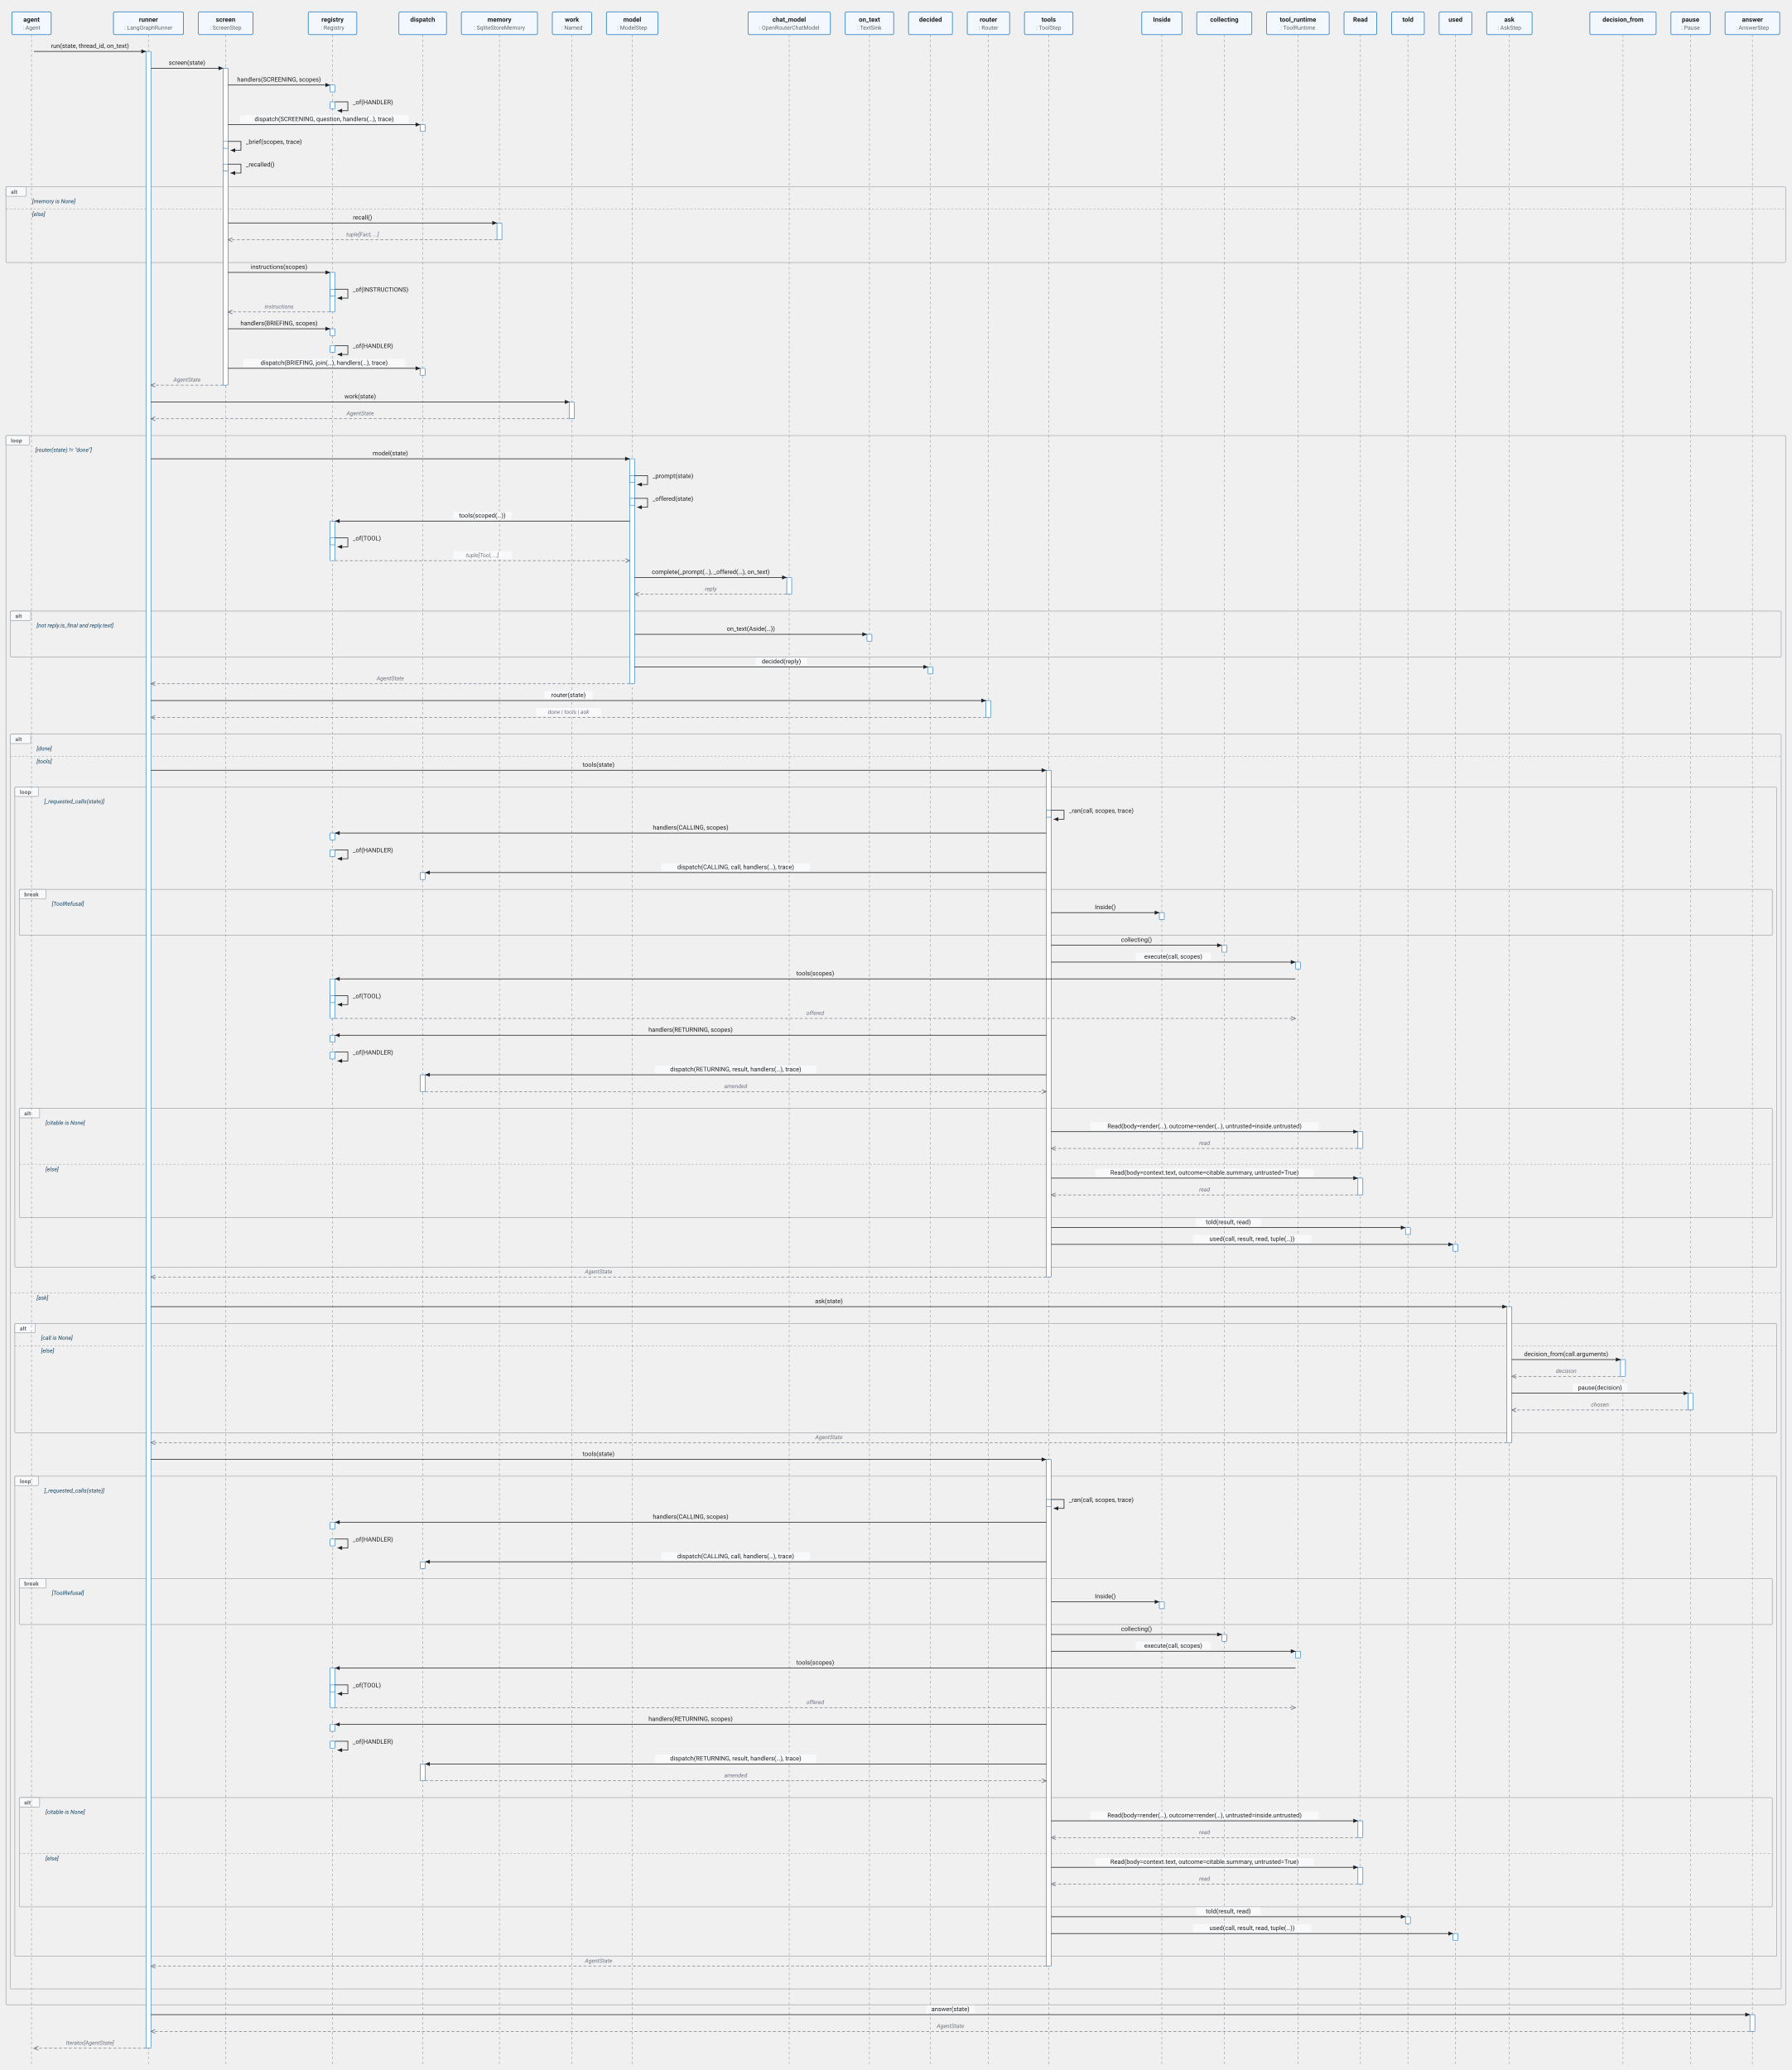
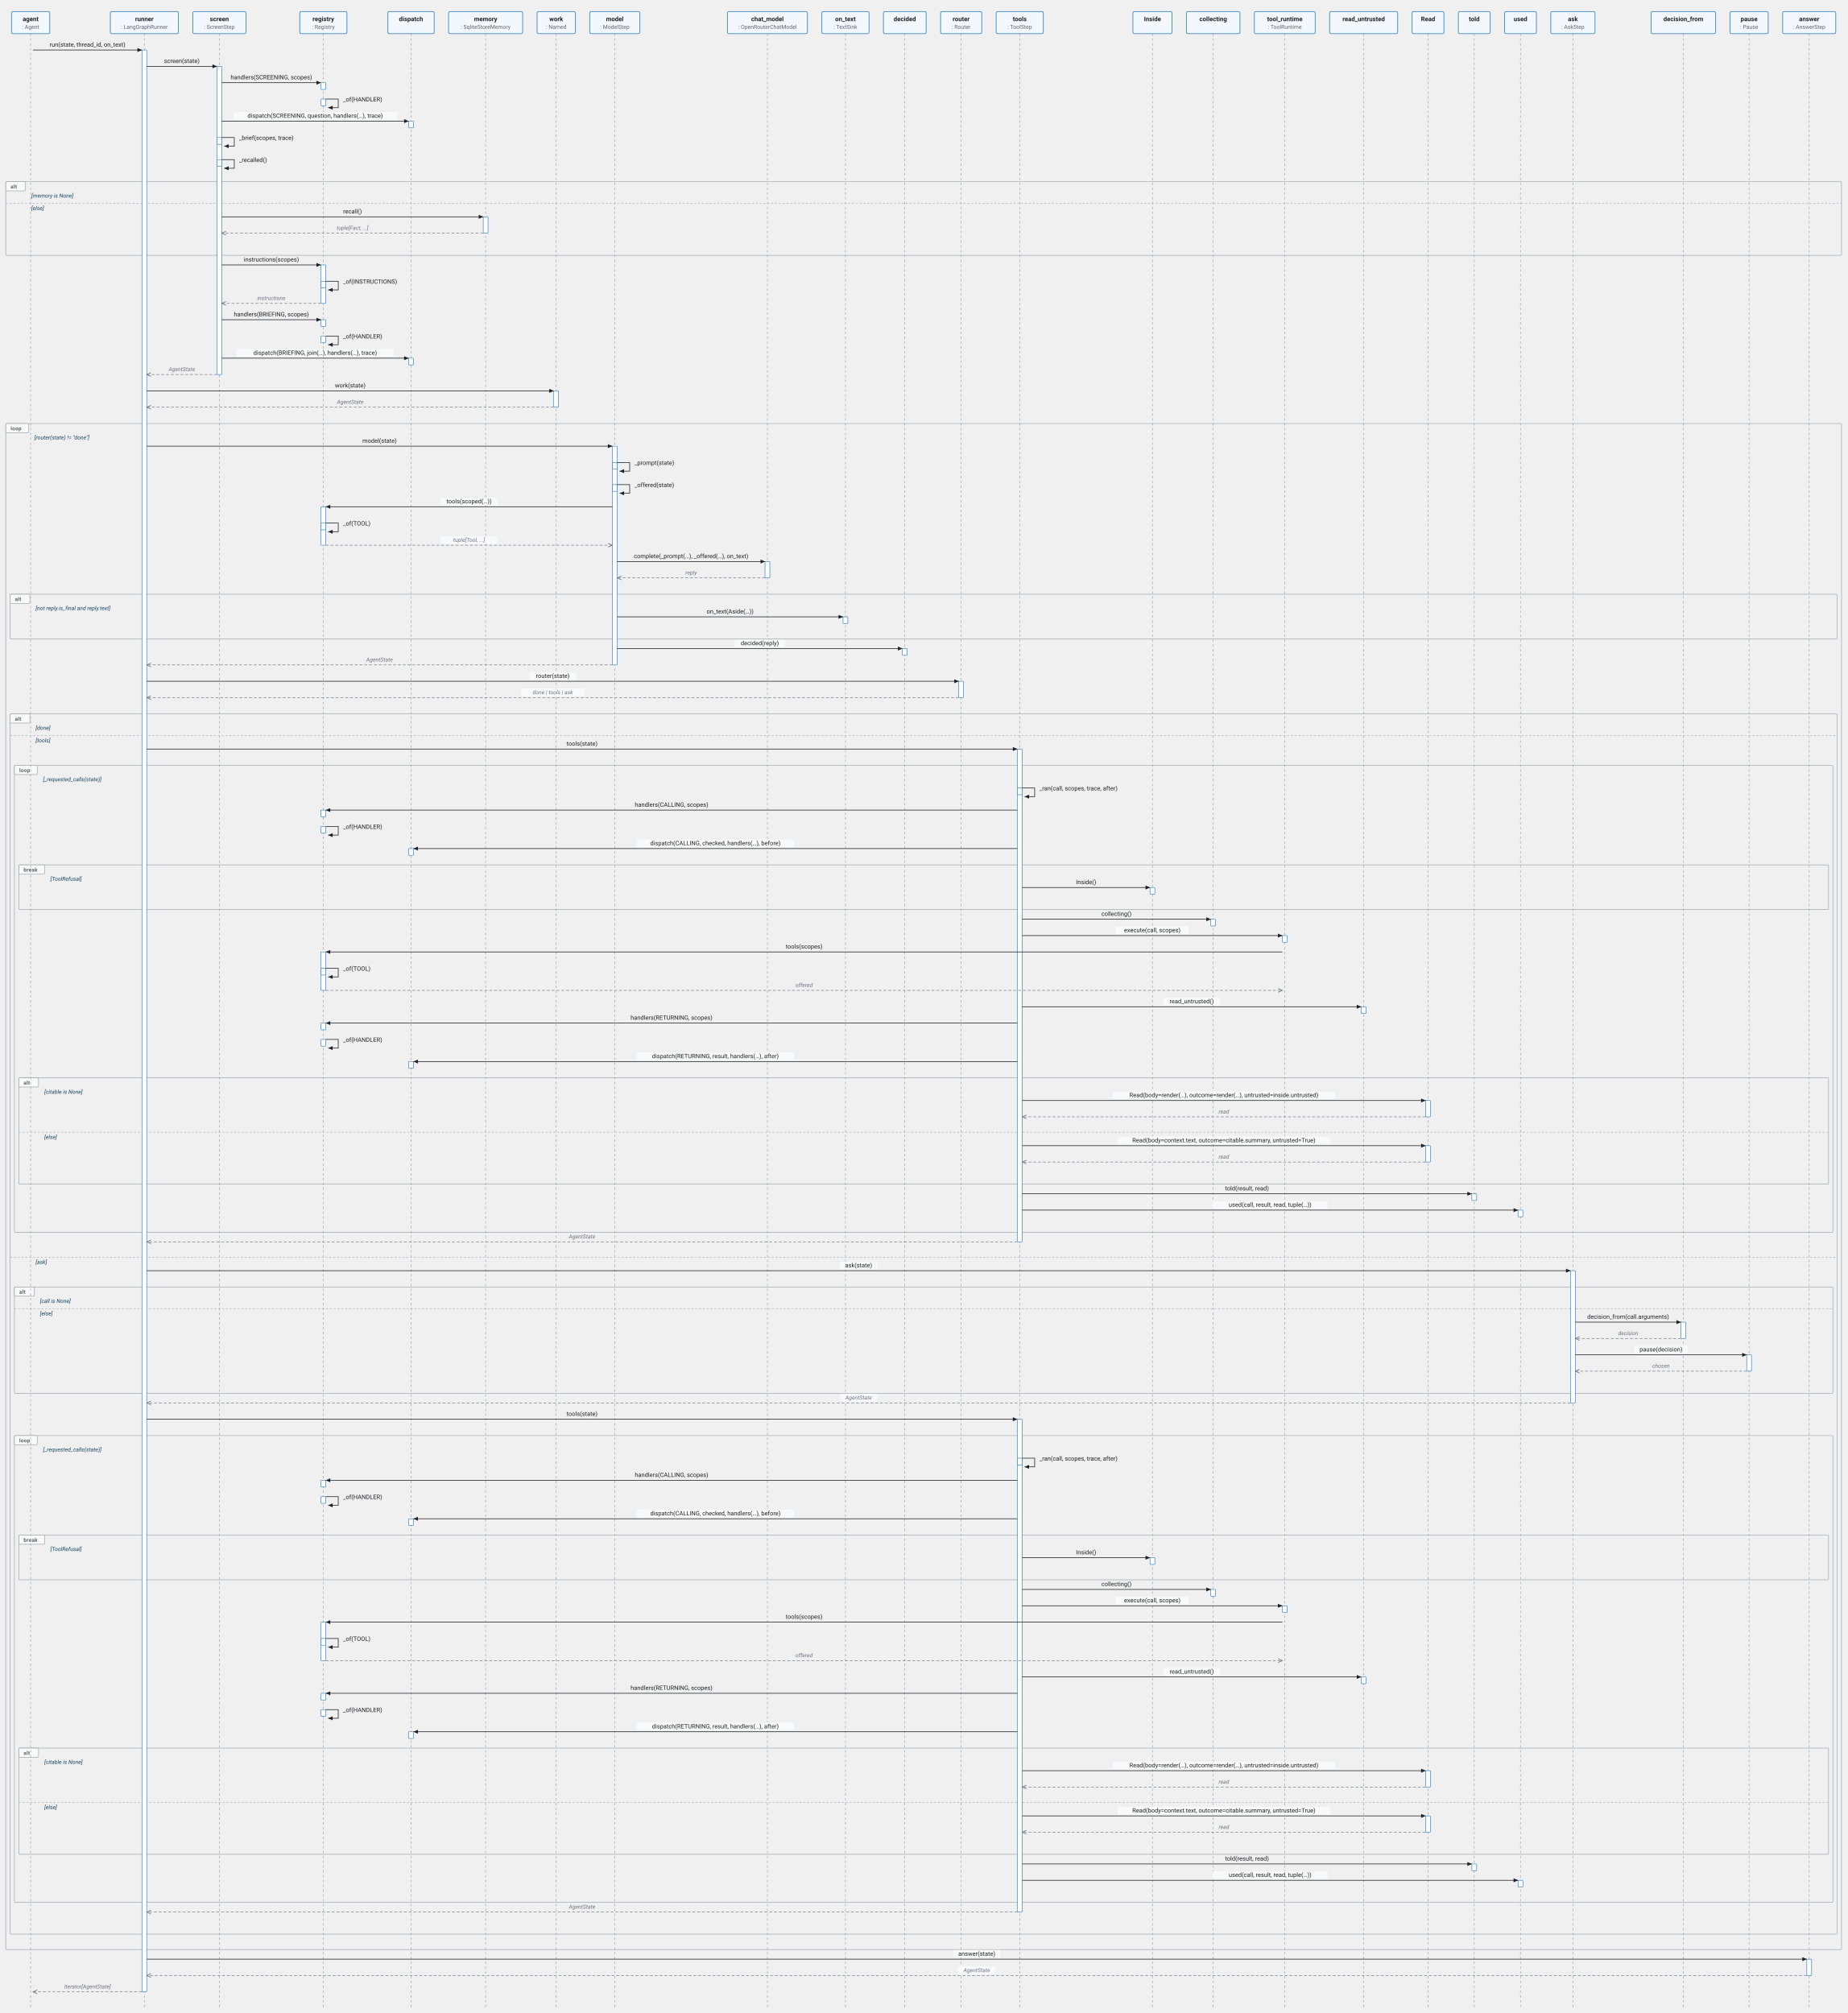
- <svg xmlns="http://www.w3.org/2000/svg" viewBox="0 0 3623.42 4187" width="3623.42" height="4187" role="img" aria-label="A UML sequence diagram of round: 61 messages between agent: Agent, runner: LangGraphRunner, screen: ScreenStep, registry: Registry, dispatch, memory: SqliteStoreMemory, work: Named, model: ModelStep, chat_model: OpenRouterChatModel, on_text: TextSink, decided, router: Router, tools: ToolStep, Inside, collecting, tool_runtime: ToolRuntime, Read, told, used, ask: AskStep, decision_from, pause: Pause, answer: AnswerStep. Generated by scripts/gen_session_maps.py.">
+ <svg xmlns="http://www.w3.org/2000/svg" viewBox="0 0 3842.23 4187" width="3842.23" height="4187" role="img" aria-label="A UML sequence diagram of round: 63 messages between agent: Agent, runner: LangGraphRunner, screen: ScreenStep, registry: Registry, dispatch, memory: SqliteStoreMemory, work: Named, model: ModelStep, chat_model: OpenRouterChatModel, on_text: TextSink, decided, router: Router, tools: ToolStep, Inside, collecting, tool_runtime: ToolRuntime, read_untrusted, Read, told, used, ask: AskStep, decision_from, pause: Pause, answer: AnswerStep. Generated by scripts/gen_session_maps.py.">
  <style>
    text { font: 13px/1.4 -apple-system, "Segoe UI", Roboto, sans-serif; fill: #202124 }
    .role { font-weight: 600 }
    .kind { font-size: 11.5px; fill: #5f6368 }
    .head { fill: #f2f8fd; stroke: #2b7fc4; stroke-width: 1.4 }
    .life { stroke: #9aa0a6; stroke-width: 1.1; stroke-dasharray: 5 5 }
    .bar { fill: #ffffff; stroke: #2b7fc4; stroke-width: 1.1 }
    .send { stroke: #202124; stroke-width: 1.3; fill: none; marker-end: url(#sent) }
    .back { stroke: #6b7280; stroke-width: 1.1; fill: none;
            stroke-dasharray: 6 4; marker-end: url(#answered) }
    .said { font-size: 12.5px }
    .sheet { fill: #f8f9fa; stroke: none }
    .answer { font-size: 11.5px; fill: #6b7280; font-style: italic }
    .frame { fill: none; stroke: #9aa0a6; stroke-width: 1.1 }
    .tab { fill: #f8f9fa; stroke: #9aa0a6; stroke-width: 1.1 }
    .operator { font-size: 11px; font-weight: 600; fill: #5f6368;
                letter-spacing: .03em }
    .guard { font-size: 11.5px; fill: #14425f; font-style: italic }
    .split { stroke: #9aa0a6; stroke-width: 1; stroke-dasharray: 4 4; fill: none }
    @media (prefers-color-scheme: dark) {
      text { fill: #e8eaed }
      .kind { fill: #9aa0a6 }
      .head { fill: #10283a; stroke: #6fb6ea }
      .bar { fill: #303134; stroke: #6fb6ea }
      .send { stroke: #e8eaed }
      .sheet { fill: #2b2c2f }
      .back { stroke: #bdc1c6 }
      .answer { fill: #bdc1c6 }
      .frame, .split { stroke: #bdc1c6 }
      .tab { fill: #2b2c2f; stroke: #bdc1c6 }
      .operator { fill: #bdc1c6 }
      .guard { fill: #cfe6f7 }
    }
  </style>
  <defs>
    <marker id="sent" viewBox="0 0 10 10" refX="9" refY="5" markerWidth="8" markerHeight="8" orient="auto-start-reverse">
      <path d="M 0 1 L 9 5 L 0 9 z" fill="context-stroke" />
    </marker>
    <marker id="answered" viewBox="0 0 10 10" refX="9" refY="5" markerWidth="9" markerHeight="9" orient="auto-start-reverse">
      <path d="M 0 1 L 9 5 L 0 9" fill="none" stroke="context-stroke" stroke-width="1.4" />
    </marker>
  </defs>
-   <rect x="12" y="378" width="3599.42" height="153" rx="2" class="frame" />
+   <rect x="12" y="378" width="3818.23" height="153" rx="2" class="frame" />
  <rect x="12" y="378" width="41.14" height="19" rx="2" class="tab" />
  <text x="22" y="392" class="operator" text-anchor="start">alt</text>
  <text x="65.14" y="411" class="guard" text-anchor="start">[memory is None]</text>
-   <path d="M 12 423 L 3611.42 423" class="split" />
+   <path d="M 12 423 L 3830.23 423" class="split" />
  <text x="65.14" y="437" class="guard" text-anchor="start">[else]</text>
-   <rect x="21" y="1236" width="3581.42" height="93" rx="2" class="frame" />
+   <rect x="21" y="1236" width="3800.23" height="93" rx="2" class="frame" />
  <rect x="21" y="1236" width="41.14" height="19" rx="2" class="tab" />
  <text x="31" y="1250" class="operator" text-anchor="start">alt</text>
  <text x="74.14" y="1269" class="guard" text-anchor="start">[not reply.is_final and reply.text]</text>
-   <rect x="39" y="1799" width="3545.42" height="93" rx="2" class="frame" />
+   <rect x="39" y="1799" width="3764.23" height="93" rx="2" class="frame" />
  <rect x="39" y="1799" width="53.9" height="19" rx="2" class="tab" />
  <text x="49" y="1813" class="operator" text-anchor="start">break</text>
  <text x="104.9" y="1832" class="guard" text-anchor="start">[ToolRefusal]</text>
-   <rect x="39" y="2242" width="3545.42" height="221" rx="2" class="frame" />
+   <rect x="39" y="2242" width="3764.23" height="221" rx="2" class="frame" />
  <rect x="39" y="2242" width="41.14" height="19" rx="2" class="tab" />
  <text x="49" y="2256" class="operator" text-anchor="start">alt</text>
  <text x="92.14" y="2275" class="guard" text-anchor="start">[citable is None]</text>
-   <path d="M 39 2355 L 3584.42 2355" class="split" />
+   <path d="M 39 2355 L 3803.23 2355" class="split" />
  <text x="92.14" y="2369" class="guard" text-anchor="start">[else]</text>
-   <rect x="30" y="1592" width="3563.42" height="971" rx="2" class="frame" />
+   <rect x="30" y="1592" width="3782.23" height="971" rx="2" class="frame" />
  <rect x="30" y="1592" width="47.52" height="19" rx="2" class="tab" />
  <text x="40" y="1606" class="operator" text-anchor="start">loop</text>
  <text x="89.52" y="1625" class="guard" text-anchor="start">[_requested_calls(state)]</text>
-   <rect x="30" y="2677" width="3563.42" height="221" rx="2" class="frame" />
+   <rect x="30" y="2677" width="3782.23" height="221" rx="2" class="frame" />
  <rect x="30" y="2677" width="41.14" height="19" rx="2" class="tab" />
  <text x="40" y="2691" class="operator" text-anchor="start">alt</text>
  <text x="83.14" y="2710" class="guard" text-anchor="start">[call is None]</text>
-   <path d="M 30 2722 L 3593.42 2722" class="split" />
+   <path d="M 30 2722 L 3812.23 2722" class="split" />
  <text x="83.14" y="2736" class="guard" text-anchor="start">[else]</text>
-   <rect x="39" y="3193" width="3545.42" height="93" rx="2" class="frame" />
+   <rect x="39" y="3193" width="3764.23" height="93" rx="2" class="frame" />
  <rect x="39" y="3193" width="53.9" height="19" rx="2" class="tab" />
  <text x="49" y="3207" class="operator" text-anchor="start">break</text>
  <text x="104.9" y="3226" class="guard" text-anchor="start">[ToolRefusal]</text>
-   <rect x="39" y="3636" width="3545.42" height="221" rx="2" class="frame" />
+   <rect x="39" y="3636" width="3764.23" height="221" rx="2" class="frame" />
  <rect x="39" y="3636" width="41.14" height="19" rx="2" class="tab" />
  <text x="49" y="3650" class="operator" text-anchor="start">alt</text>
  <text x="92.14" y="3669" class="guard" text-anchor="start">[citable is None]</text>
-   <path d="M 39 3749 L 3584.42 3749" class="split" />
+   <path d="M 39 3749 L 3803.23 3749" class="split" />
  <text x="92.14" y="3763" class="guard" text-anchor="start">[else]</text>
-   <rect x="30" y="2986" width="3563.42" height="971" rx="2" class="frame" />
+   <rect x="30" y="2986" width="3782.23" height="971" rx="2" class="frame" />
  <rect x="30" y="2986" width="47.52" height="19" rx="2" class="tab" />
  <text x="40" y="3000" class="operator" text-anchor="start">loop</text>
  <text x="89.52" y="3019" class="guard" text-anchor="start">[_requested_calls(state)]</text>
-   <rect x="21" y="1485" width="3581.42" height="2538" rx="2" class="frame" />
+   <rect x="21" y="1485" width="3800.23" height="2538" rx="2" class="frame" />
  <rect x="21" y="1485" width="41.14" height="19" rx="2" class="tab" />
  <text x="31" y="1499" class="operator" text-anchor="start">alt</text>
  <text x="74.14" y="1518" class="guard" text-anchor="start">[done]</text>
-   <path d="M 21 1530 L 3602.42 1530" class="split" />
+   <path d="M 21 1530 L 3821.23 1530" class="split" />
  <text x="74.14" y="1544" class="guard" text-anchor="start">[tools]</text>
-   <path d="M 21 2615 L 3602.42 2615" class="split" />
+   <path d="M 21 2615 L 3821.23 2615" class="split" />
  <text x="74.14" y="2629" class="guard" text-anchor="start">[ask]</text>
-   <rect x="12" y="881" width="3599.42" height="3174" rx="2" class="frame" />
+   <rect x="12" y="881" width="3818.23" height="3174" rx="2" class="frame" />
  <rect x="12" y="881" width="47.52" height="19" rx="2" class="tab" />
  <text x="22" y="895" class="operator" text-anchor="start">loop</text>
  <text x="71.52" y="914" class="guard" text-anchor="start">[router(state) != "done"]</text>
  <rect x="24" y="24" width="79.47" height="46" rx="3" class="head" />
  <text x="63.735" y="44" class="role" text-anchor="middle">agent</text>
  <text x="63.735" y="60" class="kind" text-anchor="middle">: Agent</text>
  <path d="M 63.735 70 L 63.735 4177" class="life" />
  <rect x="229.45" y="24" width="141.57" height="46" rx="3" class="head" />
  <text x="300.235" y="44" class="role" text-anchor="middle">runner</text>
  <text x="300.235" y="60" class="kind" text-anchor="middle">: LangGraphRunner</text>
  <path d="M 300.235 70 L 300.235 4177" class="life" />
  <rect x="401.02" y="24" width="110.52" height="46" rx="3" class="head" />
  <text x="456.28" y="44" class="role" text-anchor="middle">screen</text>
  <text x="456.28" y="60" class="kind" text-anchor="middle">: ScreenStep</text>
  <path d="M 456.28 70 L 456.28 4177" class="life" />
  <rect x="623.48" y="24" width="98.1" height="46" rx="3" class="head" />
  <text x="672.53" y="44" class="role" text-anchor="middle">registry</text>
  <text x="672.53" y="60" class="kind" text-anchor="middle">: Registry</text>
  <path d="M 672.53 70 L 672.53 4177" class="life" />
  <rect x="806.745" y="24" width="96.32" height="46" rx="3" class="head" />
  <text x="854.905" y="44" class="role" text-anchor="middle">dispatch</text>
  <path d="M 854.905 70 L 854.905 4177" class="life" />
  <rect x="933.065" y="24" width="153.99" height="46" rx="3" class="head" />
  <text x="1010.06" y="44" class="role" text-anchor="middle">memory</text>
  <text x="1010.06" y="60" class="kind" text-anchor="middle">: SqliteStoreMemory</text>
  <path d="M 1010.06 70 L 1010.06 4177" class="life" />
  <rect x="1117.06" y="24" width="79.47" height="46" rx="3" class="head" />
  <text x="1156.79" y="44" class="role" text-anchor="middle">work</text>
  <text x="1156.79" y="60" class="kind" text-anchor="middle">: Named</text>
  <path d="M 1156.79 70 L 1156.79 4177" class="life" />
  <rect x="1226.53" y="24" width="104.31" height="46" rx="3" class="head" />
  <text x="1278.68" y="44" class="role" text-anchor="middle">model</text>
  <text x="1278.68" y="60" class="kind" text-anchor="middle">: ModelStep</text>
  <path d="M 1278.68 70 L 1278.68 4177" class="life" />
  <rect x="1512.98" y="24" width="166.41" height="46" rx="3" class="head" />
  <text x="1596.18" y="44" class="role" text-anchor="middle">chat_model</text>
  <text x="1596.18" y="60" class="kind" text-anchor="middle">: OpenRouterChatModel</text>
  <path d="M 1596.18 70 L 1596.18 4177" class="life" />
  <rect x="1709.38" y="24" width="98.1" height="46" rx="3" class="head" />
  <text x="1758.43" y="44" class="role" text-anchor="middle">on_text</text>
  <text x="1758.43" y="60" class="kind" text-anchor="middle">: TextSink</text>
  <path d="M 1758.43 70 L 1758.43 4177" class="life" />
  <rect x="1837.48" y="24" width="88.78" height="46" rx="3" class="head" />
  <text x="1881.88" y="44" class="role" text-anchor="middle">decided</text>
  <path d="M 1881.88 70 L 1881.88 4177" class="life" />
  <rect x="1956.27" y="24" width="85.68" height="46" rx="3" class="head" />
  <text x="1999.11" y="44" class="role" text-anchor="middle">router</text>
  <text x="1999.11" y="60" class="kind" text-anchor="middle">: Router</text>
  <path d="M 1999.11 70 L 1999.11 4177" class="life" />
  <rect x="2071.94" y="24" width="98.1" height="46" rx="3" class="head" />
  <text x="2120.99" y="44" class="role" text-anchor="middle">tools</text>
  <text x="2120.99" y="60" class="kind" text-anchor="middle">: ToolStep</text>
  <path d="M 2120.99 70 L 2120.99 4177" class="life" />
-   <rect x="2309.12" y="24" width="81.24" height="46" rx="3" class="head" />
-   <text x="2349.74" y="44" class="role" text-anchor="middle">Inside</text>
-   <path d="M 2349.74 70 L 2349.74 4177" class="life" />
-   <rect x="2420.37" y="24" width="111.4" height="46" rx="3" class="head" />
-   <text x="2476.07" y="44" class="role" text-anchor="middle">collecting</text>
-   <path d="M 2476.07 70 L 2476.07 4177" class="life" />
-   <rect x="2561.77" y="24" width="126.48" height="46" rx="3" class="head" />
-   <text x="2625.01" y="44" class="role" text-anchor="middle">tool_runtime</text>
-   <text x="2625.01" y="60" class="kind" text-anchor="middle">: ToolRuntime</text>
-   <path d="M 2625.01 70 L 2625.01 4177" class="life" />
-   <rect x="2718.25" y="24" width="66.16" height="46" rx="3" class="head" />
-   <text x="2751.33" y="44" class="role" text-anchor="middle">Read</text>
-   <path d="M 2751.33 70 L 2751.33 4177" class="life" />
-   <rect x="2814.41" y="24" width="66.16" height="46" rx="3" class="head" />
-   <text x="2847.49" y="44" class="role" text-anchor="middle">told</text>
-   <path d="M 2847.49 70 L 2847.49 4177" class="life" />
-   <rect x="2910.57" y="24" width="66.16" height="46" rx="3" class="head" />
-   <text x="2943.64" y="44" class="role" text-anchor="middle">used</text>
-   <path d="M 2943.64 70 L 2943.64 4177" class="life" />
-   <rect x="3006.72" y="24" width="91.89" height="46" rx="3" class="head" />
-   <text x="3052.67" y="44" class="role" text-anchor="middle">ask</text>
-   <text x="3052.67" y="60" class="kind" text-anchor="middle">: AskStep</text>
-   <path d="M 3052.67 70 L 3052.67 4177" class="life" />
-   <rect x="3215.41" y="24" width="134.02" height="46" rx="3" class="head" />
-   <text x="3282.42" y="44" class="role" text-anchor="middle">decision_from</text>
-   <path d="M 3282.42 70 L 3282.42 4177" class="life" />
-   <rect x="3379.43" y="24" width="79.47" height="46" rx="3" class="head" />
-   <text x="3419.16" y="44" class="role" text-anchor="middle">pause</text>
-   <text x="3419.16" y="60" class="kind" text-anchor="middle">: Pause</text>
-   <path d="M 3419.16 70 L 3419.16 4177" class="life" />
-   <rect x="3488.9" y="24" width="110.52" height="46" rx="3" class="head" />
-   <text x="3544.16" y="44" class="role" text-anchor="middle">answer</text>
-   <text x="3544.16" y="60" class="kind" text-anchor="middle">: AnswerStep</text>
-   <path d="M 3544.16 70 L 3544.16 4177" class="life" />
+   <rect x="2356.38" y="24" width="81.24" height="46" rx="3" class="head" />
+   <text x="2396.99" y="44" class="role" text-anchor="middle">Inside</text>
+   <path d="M 2396.99 70 L 2396.99 4177" class="life" />
+   <rect x="2467.62" y="24" width="111.4" height="46" rx="3" class="head" />
+   <text x="2523.32" y="44" class="role" text-anchor="middle">collecting</text>
+   <path d="M 2523.32 70 L 2523.32 4177" class="life" />
+   <rect x="2609.02" y="24" width="126.48" height="46" rx="3" class="head" />
+   <text x="2672.26" y="44" class="role" text-anchor="middle">tool_runtime</text>
+   <text x="2672.26" y="60" class="kind" text-anchor="middle">: ToolRuntime</text>
+   <path d="M 2672.26 70 L 2672.26 4177" class="life" />
+   <rect x="2765.49" y="24" width="141.56" height="46" rx="3" class="head" />
+   <text x="2836.28" y="44" class="role" text-anchor="middle">read_untrusted</text>
+   <path d="M 2836.28 70 L 2836.28 4177" class="life" />
+   <rect x="2937.06" y="24" width="66.16" height="46" rx="3" class="head" />
+   <text x="2970.14" y="44" class="role" text-anchor="middle">Read</text>
+   <path d="M 2970.14 70 L 2970.14 4177" class="life" />
+   <rect x="3033.22" y="24" width="66.16" height="46" rx="3" class="head" />
+   <text x="3066.3" y="44" class="role" text-anchor="middle">told</text>
+   <path d="M 3066.3 70 L 3066.3 4177" class="life" />
+   <rect x="3129.38" y="24" width="66.16" height="46" rx="3" class="head" />
+   <text x="3162.45" y="44" class="role" text-anchor="middle">used</text>
+   <path d="M 3162.45 70 L 3162.45 4177" class="life" />
+   <rect x="3225.53" y="24" width="91.89" height="46" rx="3" class="head" />
+   <text x="3271.48" y="44" class="role" text-anchor="middle">ask</text>
+   <text x="3271.48" y="60" class="kind" text-anchor="middle">: AskStep</text>
+   <path d="M 3271.48 70 L 3271.48 4177" class="life" />
+   <rect x="3434.22" y="24" width="134.02" height="46" rx="3" class="head" />
+   <text x="3501.23" y="44" class="role" text-anchor="middle">decision_from</text>
+   <path d="M 3501.23 70 L 3501.23 4177" class="life" />
+   <rect x="3598.24" y="24" width="79.47" height="46" rx="3" class="head" />
+   <text x="3637.97" y="44" class="role" text-anchor="middle">pause</text>
+   <text x="3637.97" y="60" class="kind" text-anchor="middle">: Pause</text>
+   <path d="M 3637.97 70 L 3637.97 4177" class="life" />
+   <rect x="3707.71" y="24" width="110.52" height="46" rx="3" class="head" />
+   <text x="3762.97" y="44" class="role" text-anchor="middle">answer</text>
+   <text x="3762.97" y="60" class="kind" text-anchor="middle">: AnswerStep</text>
+   <path d="M 3762.97 70 L 3762.97 4177" class="life" />
  <rect x="1005.06" y="451" width="10" height="34" rx="1" class="bar" />
  <rect x="667.53" y="551" width="10" height="80" rx="1" class="bar" />
  <rect x="451.28" y="138" width="10" height="641" rx="1" class="bar" />
  <rect x="1151.79" y="813" width="10" height="34" rx="1" class="bar" />
  <rect x="667.53" y="1054" width="10" height="80" rx="1" class="bar" />
  <rect x="1591.18" y="1168" width="10" height="34" rx="1" class="bar" />
  <rect x="1273.68" y="928" width="10" height="455" rx="1" class="bar" />
  <rect x="1994.11" y="1417" width="10" height="34" rx="1" class="bar" />
  <rect x="667.53" y="1980" width="10" height="80" rx="1" class="bar" />
-   <rect x="849.905" y="2174" width="10" height="34" rx="1" class="bar" />
-   <rect x="2746.33" y="2289" width="10" height="34" rx="1" class="bar" />
-   <rect x="2746.33" y="2383" width="10" height="34" rx="1" class="bar" />
+   <rect x="2965.14" y="2289" width="10" height="34" rx="1" class="bar" />
+   <rect x="2965.14" y="2383" width="10" height="34" rx="1" class="bar" />
  <rect x="2115.99" y="1558" width="10" height="1025" rx="1" class="bar" />
-   <rect x="3277.42" y="2750" width="10" height="34" rx="1" class="bar" />
-   <rect x="3414.16" y="2818" width="10" height="34" rx="1" class="bar" />
-   <rect x="3047.67" y="2643" width="10" height="275" rx="1" class="bar" />
+   <rect x="3496.23" y="2750" width="10" height="34" rx="1" class="bar" />
+   <rect x="3632.97" y="2818" width="10" height="34" rx="1" class="bar" />
+   <rect x="3266.48" y="2643" width="10" height="275" rx="1" class="bar" />
  <rect x="667.53" y="3374" width="10" height="80" rx="1" class="bar" />
-   <rect x="849.905" y="3568" width="10" height="34" rx="1" class="bar" />
-   <rect x="2746.33" y="3683" width="10" height="34" rx="1" class="bar" />
-   <rect x="2746.33" y="3777" width="10" height="34" rx="1" class="bar" />
+   <rect x="2965.14" y="3683" width="10" height="34" rx="1" class="bar" />
+   <rect x="2965.14" y="3777" width="10" height="34" rx="1" class="bar" />
  <rect x="2115.99" y="2952" width="10" height="1025" rx="1" class="bar" />
-   <rect x="3539.16" y="4075" width="10" height="34" rx="1" class="bar" />
+   <rect x="3757.97" y="4075" width="10" height="34" rx="1" class="bar" />
  <rect x="295.235" y="104" width="10" height="4039" rx="1" class="bar" />
  <rect x="667.53" y="172" width="10" height="14" rx="1" class="bar" />
  <rect x="667.53" y="206" width="10" height="14" rx="1" class="bar" />
  <rect x="849.905" y="252" width="10" height="14" rx="1" class="bar" />
  <rect x="451.28" y="286" width="10" height="14" rx="1" class="bar" />
  <rect x="451.28" y="332" width="10" height="14" rx="1" class="bar" />
  <rect x="667.53" y="585" width="10" height="14" rx="1" class="bar" />
  <rect x="667.53" y="665" width="10" height="14" rx="1" class="bar" />
  <rect x="667.53" y="699" width="10" height="14" rx="1" class="bar" />
  <rect x="849.905" y="745" width="10" height="14" rx="1" class="bar" />
  <rect x="1273.68" y="962" width="10" height="14" rx="1" class="bar" />
  <rect x="1273.68" y="1008" width="10" height="14" rx="1" class="bar" />
  <rect x="667.53" y="1088" width="10" height="14" rx="1" class="bar" />
  <rect x="1753.43" y="1283" width="10" height="14" rx="1" class="bar" />
  <rect x="1876.88" y="1349" width="10" height="14" rx="1" class="bar" />
  <rect x="2115.99" y="1639" width="10" height="14" rx="1" class="bar" />
  <rect x="667.53" y="1685" width="10" height="14" rx="1" class="bar" />
  <rect x="667.53" y="1719" width="10" height="14" rx="1" class="bar" />
  <rect x="849.905" y="1765" width="10" height="14" rx="1" class="bar" />
-   <rect x="2344.74" y="1846" width="10" height="14" rx="1" class="bar" />
-   <rect x="2471.07" y="1912" width="10" height="14" rx="1" class="bar" />
-   <rect x="2620.01" y="1946" width="10" height="14" rx="1" class="bar" />
+   <rect x="2391.99" y="1846" width="10" height="14" rx="1" class="bar" />
+   <rect x="2518.32" y="1912" width="10" height="14" rx="1" class="bar" />
+   <rect x="2667.26" y="1946" width="10" height="14" rx="1" class="bar" />
  <rect x="667.53" y="2014" width="10" height="14" rx="1" class="bar" />
-   <rect x="667.53" y="2094" width="10" height="14" rx="1" class="bar" />
+   <rect x="2831.28" y="2094" width="10" height="14" rx="1" class="bar" />
  <rect x="667.53" y="2128" width="10" height="14" rx="1" class="bar" />
-   <rect x="2842.49" y="2483" width="10" height="14" rx="1" class="bar" />
-   <rect x="2938.64" y="2517" width="10" height="14" rx="1" class="bar" />
+   <rect x="667.53" y="2162" width="10" height="14" rx="1" class="bar" />
+   <rect x="849.905" y="2208" width="10" height="14" rx="1" class="bar" />
+   <rect x="3061.3" y="2483" width="10" height="14" rx="1" class="bar" />
+   <rect x="3157.45" y="2517" width="10" height="14" rx="1" class="bar" />
  <rect x="2115.99" y="3033" width="10" height="14" rx="1" class="bar" />
  <rect x="667.53" y="3079" width="10" height="14" rx="1" class="bar" />
  <rect x="667.53" y="3113" width="10" height="14" rx="1" class="bar" />
  <rect x="849.905" y="3159" width="10" height="14" rx="1" class="bar" />
-   <rect x="2344.74" y="3240" width="10" height="14" rx="1" class="bar" />
-   <rect x="2471.07" y="3306" width="10" height="14" rx="1" class="bar" />
-   <rect x="2620.01" y="3340" width="10" height="14" rx="1" class="bar" />
+   <rect x="2391.99" y="3240" width="10" height="14" rx="1" class="bar" />
+   <rect x="2518.32" y="3306" width="10" height="14" rx="1" class="bar" />
+   <rect x="2667.26" y="3340" width="10" height="14" rx="1" class="bar" />
  <rect x="667.53" y="3408" width="10" height="14" rx="1" class="bar" />
-   <rect x="667.53" y="3488" width="10" height="14" rx="1" class="bar" />
+   <rect x="2831.28" y="3488" width="10" height="14" rx="1" class="bar" />
  <rect x="667.53" y="3522" width="10" height="14" rx="1" class="bar" />
-   <rect x="2842.49" y="3877" width="10" height="14" rx="1" class="bar" />
-   <rect x="2938.64" y="3911" width="10" height="14" rx="1" class="bar" />
+   <rect x="667.53" y="3556" width="10" height="14" rx="1" class="bar" />
+   <rect x="849.905" y="3602" width="10" height="14" rx="1" class="bar" />
+   <rect x="3061.3" y="3877" width="10" height="14" rx="1" class="bar" />
+   <rect x="3157.45" y="3911" width="10" height="14" rx="1" class="bar" />
  <path d="M 68.735 104 L 295.235 104" class="send" />
  <text x="181.985" y="97" class="said" text-anchor="middle">run(state, thread_id, on_text)</text>
  <path d="M 305.235 138 L 451.28 138" class="send" />
  <text x="378.258" y="131" class="said" text-anchor="middle">screen(state)</text>
  <path d="M 461.28 172 L 667.53 172" class="send" />
  <text x="564.405" y="165" class="said" text-anchor="middle">handlers(SCREENING, scopes)</text>
  <path d="M 677.53 206 L 703.53 206 L 703.53 224 L 682.53 224" class="send" />
  <text x="713.53" y="211" class="said" text-anchor="start">_of(HANDLER)</text>
  <path d="M 461.28 252 L 849.905 252" class="send" />
  <rect x="485.217" y="233" width="340.75" height="16" rx="2" class="sheet" />
  <text x="655.592" y="245" class="said" text-anchor="middle">dispatch(SCREENING, question, handlers(…), trace)</text>
  <path d="M 461.28 286 L 487.28 286 L 487.28 304 L 466.28 304" class="send" />
  <text x="497.28" y="291" class="said" text-anchor="start">_brief(scopes, trace)</text>
  <path d="M 461.28 332 L 487.28 332 L 487.28 350 L 466.28 350" class="send" />
  <text x="497.28" y="337" class="said" text-anchor="start">_recalled()</text>
  <path d="M 461.28 451 L 1005.06 451" class="send" />
  <text x="733.17" y="444" class="said" text-anchor="middle">recall()</text>
  <path d="M 1005.06 485 L 461.28 485" class="back" />
  <text x="733.17" y="478" class="answer" text-anchor="middle">tuple[Fact, ...]</text>
  <path d="M 461.28 551 L 667.53 551" class="send" />
  <text x="564.405" y="544" class="said" text-anchor="middle">instructions(scopes)</text>
  <path d="M 677.53 585 L 703.53 585 L 703.53 603 L 682.53 603" class="send" />
  <text x="713.53" y="590" class="said" text-anchor="start">_of(INSTRUCTIONS)</text>
  <path d="M 667.53 631 L 461.28 631" class="back" />
  <text x="564.405" y="624" class="answer" text-anchor="middle">instructions</text>
  <path d="M 461.28 665 L 667.53 665" class="send" />
  <text x="564.405" y="658" class="said" text-anchor="middle">handlers(BRIEFING, scopes)</text>
  <path d="M 677.53 699 L 703.53 699 L 703.53 717 L 682.53 717" class="send" />
  <text x="713.53" y="704" class="said" text-anchor="start">_of(HANDLER)</text>
  <path d="M 461.28 745 L 849.905 745" class="send" />
  <rect x="491.967" y="726" width="327.25" height="16" rx="2" class="sheet" />
  <text x="655.592" y="738" class="said" text-anchor="middle">dispatch(BRIEFING, join(…), handlers(…), trace)</text>
  <path d="M 451.28 779 L 305.235 779" class="back" />
  <text x="378.258" y="772" class="answer" text-anchor="middle">AgentState</text>
  <path d="M 305.235 813 L 1151.79 813" class="send" />
  <text x="728.513" y="806" class="said" text-anchor="middle">work(state)</text>
  <path d="M 1151.79 847 L 305.235 847" class="back" />
  <text x="728.513" y="840" class="answer" text-anchor="middle">AgentState</text>
  <path d="M 305.235 928 L 1273.68 928" class="send" />
  <text x="789.457" y="921" class="said" text-anchor="middle">model(state)</text>
  <path d="M 1283.68 962 L 1309.68 962 L 1309.68 980 L 1288.68 980" class="send" />
  <text x="1319.68" y="967" class="said" text-anchor="start">_prompt(state)</text>
  <path d="M 1283.68 1008 L 1309.68 1008 L 1309.68 1026 L 1288.68 1026" class="send" />
  <text x="1319.68" y="1013" class="said" text-anchor="start">_offered(state)</text>
  <path d="M 1273.68 1054 L 677.53 1054" class="send" />
  <rect x="916.605" y="1035" width="118" height="16" rx="2" class="sheet" />
  <text x="975.605" y="1047" class="said" text-anchor="middle">tools(scoped(…))</text>
  <path d="M 677.53 1088 L 703.53 1088 L 703.53 1106 L 682.53 1106" class="send" />
  <text x="713.53" y="1093" class="said" text-anchor="start">_of(TOOL)</text>
  <path d="M 677.53 1134 L 1273.68 1134" class="back" />
  <rect x="916.605" y="1115" width="118" height="16" rx="2" class="sheet" />
  <text x="975.605" y="1127" class="answer" text-anchor="middle">tuple[Tool, ...]</text>
  <path d="M 1283.68 1168 L 1591.18 1168" class="send" />
  <text x="1437.43" y="1161" class="said" text-anchor="middle">complete(_prompt(…), _offered(…), on_text)</text>
  <path d="M 1591.18 1202 L 1283.68 1202" class="back" />
  <text x="1437.43" y="1195" class="answer" text-anchor="middle">reply</text>
  <path d="M 1283.68 1283 L 1753.43 1283" class="send" />
  <text x="1518.56" y="1276" class="said" text-anchor="middle">on_text(Aside(…))</text>
  <path d="M 1283.68 1349 L 1876.88 1349" class="send" />
  <rect x="1528.03" y="1330" width="104.5" height="16" rx="2" class="sheet" />
  <text x="1580.28" y="1342" class="said" text-anchor="middle">decided(reply)</text>
  <path d="M 1273.68 1383 L 305.235 1383" class="back" />
  <text x="789.457" y="1376" class="answer" text-anchor="middle">AgentState</text>
  <path d="M 305.235 1417 L 1994.11 1417" class="send" />
  <rect x="1100.8" y="1398" width="97.75" height="16" rx="2" class="sheet" />
  <text x="1149.67" y="1410" class="said" text-anchor="middle">router(state)</text>
  <path d="M 1994.11 1451 L 305.235 1451" class="back" />
  <rect x="1083.92" y="1432" width="131.5" height="16" rx="2" class="sheet" />
  <text x="1149.67" y="1444" class="answer" text-anchor="middle">done | tools | ask</text>
  <path d="M 305.235 1558 L 2115.99 1558" class="send" />
  <text x="1210.62" y="1551" class="said" text-anchor="middle">tools(state)</text>
  <path d="M 2125.99 1639 L 2151.99 1639 L 2151.99 1657 L 2130.99 1657" class="send" />
-   <text x="2161.99" y="1644" class="said" text-anchor="start">_ran(call, scopes, trace)</text>
+   <text x="2161.99" y="1644" class="said" text-anchor="start">_ran(call, scopes, trace, after)</text>
  <path d="M 2115.99 1685 L 677.53 1685" class="send" />
  <text x="1396.76" y="1678" class="said" text-anchor="middle">handlers(CALLING, scopes)</text>
  <path d="M 677.53 1719 L 703.53 1719 L 703.53 1737 L 682.53 1737" class="send" />
  <text x="713.53" y="1724" class="said" text-anchor="start">_of(HANDLER)</text>
  <path d="M 2115.99 1765 L 859.905 1765" class="send" />
-   <rect x="1337.82" y="1746" width="300.25" height="16" rx="2" class="sheet" />
-   <text x="1487.95" y="1758" class="said" text-anchor="middle">dispatch(CALLING, call, handlers(…), trace)</text>
-   <path d="M 2125.99 1846 L 2344.74 1846" class="send" />
-   <text x="2235.37" y="1839" class="said" text-anchor="middle">Inside()</text>
-   <path d="M 2125.99 1912 L 2471.07 1912" class="send" />
-   <text x="2298.53" y="1905" class="said" text-anchor="middle">collecting()</text>
-   <path d="M 2125.99 1946 L 2620.01 1946" class="send" />
-   <rect x="2297.12" y="1927" width="151.75" height="16" rx="2" class="sheet" />
-   <text x="2373" y="1939" class="said" text-anchor="middle">execute(call, scopes)</text>
-   <path d="M 2620.01 1980 L 677.53 1980" class="send" />
-   <text x="1648.77" y="1973" class="said" text-anchor="middle">tools(scopes)</text>
+   <rect x="1324.32" y="1746" width="327.25" height="16" rx="2" class="sheet" />
+   <text x="1487.95" y="1758" class="said" text-anchor="middle">dispatch(CALLING, checked, handlers(…), before)</text>
+   <path d="M 2125.99 1846 L 2391.99 1846" class="send" />
+   <text x="2258.99" y="1839" class="said" text-anchor="middle">Inside()</text>
+   <path d="M 2125.99 1912 L 2518.32 1912" class="send" />
+   <text x="2322.15" y="1905" class="said" text-anchor="middle">collecting()</text>
+   <path d="M 2125.99 1946 L 2667.26 1946" class="send" />
+   <rect x="2320.75" y="1927" width="151.75" height="16" rx="2" class="sheet" />
+   <text x="2396.62" y="1939" class="said" text-anchor="middle">execute(call, scopes)</text>
+   <path d="M 2667.26 1980 L 677.53 1980" class="send" />
+   <text x="1672.39" y="1973" class="said" text-anchor="middle">tools(scopes)</text>
  <path d="M 677.53 2014 L 703.53 2014 L 703.53 2032 L 682.53 2032" class="send" />
  <text x="713.53" y="2019" class="said" text-anchor="start">_of(TOOL)</text>
-   <path d="M 677.53 2060 L 2620.01 2060" class="back" />
-   <text x="1648.77" y="2053" class="answer" text-anchor="middle">offered</text>
-   <path d="M 2115.99 2094 L 677.53 2094" class="send" />
-   <text x="1396.76" y="2087" class="said" text-anchor="middle">handlers(RETURNING, scopes)</text>
-   <path d="M 677.53 2128 L 703.53 2128 L 703.53 2146 L 682.53 2146" class="send" />
-   <text x="713.53" y="2133" class="said" text-anchor="start">_of(HANDLER)</text>
-   <path d="M 2115.99 2174 L 859.905 2174" class="send" />
-   <rect x="1324.32" y="2155" width="327.25" height="16" rx="2" class="sheet" />
-   <text x="1487.95" y="2167" class="said" text-anchor="middle">dispatch(RETURNING, result, handlers(…), trace)</text>
-   <path d="M 859.905 2208 L 2115.99 2208" class="back" />
-   <text x="1487.95" y="2201" class="answer" text-anchor="middle">amended</text>
-   <path d="M 2125.99 2289 L 2746.33 2289" class="send" />
-   <rect x="2205.03" y="2270" width="462.25" height="16" rx="2" class="sheet" />
-   <text x="2436.16" y="2282" class="said" text-anchor="middle">Read(body=render(…), outcome=render(…), untrusted=inside.untrusted)</text>
-   <path d="M 2746.33 2323 L 2125.99 2323" class="back" />
-   <text x="2436.16" y="2316" class="answer" text-anchor="middle">read</text>
-   <path d="M 2125.99 2383 L 2746.33 2383" class="send" />
-   <rect x="2215.16" y="2364" width="442" height="16" rx="2" class="sheet" />
-   <text x="2436.16" y="2376" class="said" text-anchor="middle">Read(body=context.text, outcome=citable.summary, untrusted=True)</text>
-   <path d="M 2746.33 2417 L 2125.99 2417" class="back" />
-   <text x="2436.16" y="2410" class="answer" text-anchor="middle">read</text>
-   <path d="M 2125.99 2483 L 2842.49 2483" class="send" />
-   <rect x="2418.49" y="2464" width="131.5" height="16" rx="2" class="sheet" />
-   <text x="2484.24" y="2476" class="said" text-anchor="middle">told(result, read)</text>
-   <path d="M 2125.99 2517 L 2938.64 2517" class="send" />
-   <rect x="2412.57" y="2498" width="239.5" height="16" rx="2" class="sheet" />
-   <text x="2532.32" y="2510" class="said" text-anchor="middle">used(call, result, read, tuple(…))</text>
+   <path d="M 677.53 2060 L 2667.26 2060" class="back" />
+   <text x="1672.39" y="2053" class="answer" text-anchor="middle">offered</text>
+   <path d="M 2125.99 2094 L 2831.28 2094" class="send" />
+   <rect x="2419.64" y="2075" width="118" height="16" rx="2" class="sheet" />
+   <text x="2478.64" y="2087" class="said" text-anchor="middle">read_untrusted()</text>
+   <path d="M 2115.99 2128 L 677.53 2128" class="send" />
+   <text x="1396.76" y="2121" class="said" text-anchor="middle">handlers(RETURNING, scopes)</text>
+   <path d="M 677.53 2162 L 703.53 2162 L 703.53 2180 L 682.53 2180" class="send" />
+   <text x="713.53" y="2167" class="said" text-anchor="start">_of(HANDLER)</text>
+   <path d="M 2115.99 2208 L 859.905 2208" class="send" />
+   <rect x="1324.32" y="2189" width="327.25" height="16" rx="2" class="sheet" />
+   <text x="1487.95" y="2201" class="said" text-anchor="middle">dispatch(RETURNING, result, handlers(…), after)</text>
+   <path d="M 2125.99 2289 L 2965.14 2289" class="send" />
+   <rect x="2314.44" y="2270" width="462.25" height="16" rx="2" class="sheet" />
+   <text x="2545.57" y="2282" class="said" text-anchor="middle">Read(body=render(…), outcome=render(…), untrusted=inside.untrusted)</text>
+   <path d="M 2965.14 2323 L 2125.99 2323" class="back" />
+   <text x="2545.57" y="2316" class="answer" text-anchor="middle">read</text>
+   <path d="M 2125.99 2383 L 2965.14 2383" class="send" />
+   <rect x="2324.57" y="2364" width="442" height="16" rx="2" class="sheet" />
+   <text x="2545.57" y="2376" class="said" text-anchor="middle">Read(body=context.text, outcome=citable.summary, untrusted=True)</text>
+   <path d="M 2965.14 2417 L 2125.99 2417" class="back" />
+   <text x="2545.57" y="2410" class="answer" text-anchor="middle">read</text>
+   <path d="M 2125.99 2483 L 3061.3 2483" class="send" />
+   <text x="2593.64" y="2476" class="said" text-anchor="middle">told(result, read)</text>
+   <path d="M 2125.99 2517 L 3157.45 2517" class="send" />
+   <rect x="2521.97" y="2498" width="239.5" height="16" rx="2" class="sheet" />
+   <text x="2641.72" y="2510" class="said" text-anchor="middle">used(call, result, read, tuple(…))</text>
  <path d="M 2115.99 2583 L 305.235 2583" class="back" />
  <text x="1210.62" y="2576" class="answer" text-anchor="middle">AgentState</text>
-   <path d="M 305.235 2643 L 3047.67 2643" class="send" />
-   <text x="1676.45" y="2636" class="said" text-anchor="middle">ask(state)</text>
-   <path d="M 3057.67 2750 L 3277.42 2750" class="send" />
-   <text x="3167.55" y="2743" class="said" text-anchor="middle">decision_from(call.arguments)</text>
-   <path d="M 3277.42 2784 L 3057.67 2784" class="back" />
-   <text x="3167.55" y="2777" class="answer" text-anchor="middle">decision</text>
-   <path d="M 3057.67 2818 L 3414.16 2818" class="send" />
-   <rect x="3180.29" y="2799" width="111.25" height="16" rx="2" class="sheet" />
-   <text x="3235.92" y="2811" class="said" text-anchor="middle">pause(decision)</text>
-   <path d="M 3414.16 2852 L 3057.67 2852" class="back" />
-   <text x="3235.92" y="2845" class="answer" text-anchor="middle">chosen</text>
-   <path d="M 3047.67 2918 L 305.235 2918" class="back" />
-   <text x="1676.45" y="2911" class="answer" text-anchor="middle">AgentState</text>
+   <path d="M 305.235 2643 L 3266.48 2643" class="send" />
+   <rect x="1747.11" y="2624" width="77.5" height="16" rx="2" class="sheet" />
+   <text x="1785.86" y="2636" class="said" text-anchor="middle">ask(state)</text>
+   <path d="M 3276.48 2750 L 3496.23 2750" class="send" />
+   <text x="3386.36" y="2743" class="said" text-anchor="middle">decision_from(call.arguments)</text>
+   <path d="M 3496.23 2784 L 3276.48 2784" class="back" />
+   <text x="3386.36" y="2777" class="answer" text-anchor="middle">decision</text>
+   <path d="M 3276.48 2818 L 3632.97 2818" class="send" />
+   <rect x="3399.1" y="2799" width="111.25" height="16" rx="2" class="sheet" />
+   <text x="3454.73" y="2811" class="said" text-anchor="middle">pause(decision)</text>
+   <path d="M 3632.97 2852 L 3276.48 2852" class="back" />
+   <text x="3454.73" y="2845" class="answer" text-anchor="middle">chosen</text>
+   <path d="M 3266.48 2918 L 305.235 2918" class="back" />
+   <rect x="1747.11" y="2899" width="77.5" height="16" rx="2" class="sheet" />
+   <text x="1785.86" y="2911" class="answer" text-anchor="middle">AgentState</text>
  <path d="M 305.235 2952 L 2115.99 2952" class="send" />
  <text x="1210.62" y="2945" class="said" text-anchor="middle">tools(state)</text>
  <path d="M 2125.99 3033 L 2151.99 3033 L 2151.99 3051 L 2130.99 3051" class="send" />
-   <text x="2161.99" y="3038" class="said" text-anchor="start">_ran(call, scopes, trace)</text>
+   <text x="2161.99" y="3038" class="said" text-anchor="start">_ran(call, scopes, trace, after)</text>
  <path d="M 2115.99 3079 L 677.53 3079" class="send" />
  <text x="1396.76" y="3072" class="said" text-anchor="middle">handlers(CALLING, scopes)</text>
  <path d="M 677.53 3113 L 703.53 3113 L 703.53 3131 L 682.53 3131" class="send" />
  <text x="713.53" y="3118" class="said" text-anchor="start">_of(HANDLER)</text>
  <path d="M 2115.99 3159 L 859.905 3159" class="send" />
-   <rect x="1337.82" y="3140" width="300.25" height="16" rx="2" class="sheet" />
-   <text x="1487.95" y="3152" class="said" text-anchor="middle">dispatch(CALLING, call, handlers(…), trace)</text>
-   <path d="M 2125.99 3240 L 2344.74 3240" class="send" />
-   <text x="2235.37" y="3233" class="said" text-anchor="middle">Inside()</text>
-   <path d="M 2125.99 3306 L 2471.07 3306" class="send" />
-   <text x="2298.53" y="3299" class="said" text-anchor="middle">collecting()</text>
-   <path d="M 2125.99 3340 L 2620.01 3340" class="send" />
-   <rect x="2297.12" y="3321" width="151.75" height="16" rx="2" class="sheet" />
-   <text x="2373" y="3333" class="said" text-anchor="middle">execute(call, scopes)</text>
-   <path d="M 2620.01 3374 L 677.53 3374" class="send" />
-   <text x="1648.77" y="3367" class="said" text-anchor="middle">tools(scopes)</text>
+   <rect x="1324.32" y="3140" width="327.25" height="16" rx="2" class="sheet" />
+   <text x="1487.95" y="3152" class="said" text-anchor="middle">dispatch(CALLING, checked, handlers(…), before)</text>
+   <path d="M 2125.99 3240 L 2391.99 3240" class="send" />
+   <text x="2258.99" y="3233" class="said" text-anchor="middle">Inside()</text>
+   <path d="M 2125.99 3306 L 2518.32 3306" class="send" />
+   <text x="2322.15" y="3299" class="said" text-anchor="middle">collecting()</text>
+   <path d="M 2125.99 3340 L 2667.26 3340" class="send" />
+   <rect x="2320.75" y="3321" width="151.75" height="16" rx="2" class="sheet" />
+   <text x="2396.62" y="3333" class="said" text-anchor="middle">execute(call, scopes)</text>
+   <path d="M 2667.26 3374 L 677.53 3374" class="send" />
+   <text x="1672.39" y="3367" class="said" text-anchor="middle">tools(scopes)</text>
  <path d="M 677.53 3408 L 703.53 3408 L 703.53 3426 L 682.53 3426" class="send" />
  <text x="713.53" y="3413" class="said" text-anchor="start">_of(TOOL)</text>
-   <path d="M 677.53 3454 L 2620.01 3454" class="back" />
-   <text x="1648.77" y="3447" class="answer" text-anchor="middle">offered</text>
-   <path d="M 2115.99 3488 L 677.53 3488" class="send" />
-   <text x="1396.76" y="3481" class="said" text-anchor="middle">handlers(RETURNING, scopes)</text>
-   <path d="M 677.53 3522 L 703.53 3522 L 703.53 3540 L 682.53 3540" class="send" />
-   <text x="713.53" y="3527" class="said" text-anchor="start">_of(HANDLER)</text>
-   <path d="M 2115.99 3568 L 859.905 3568" class="send" />
-   <rect x="1324.32" y="3549" width="327.25" height="16" rx="2" class="sheet" />
-   <text x="1487.95" y="3561" class="said" text-anchor="middle">dispatch(RETURNING, result, handlers(…), trace)</text>
-   <path d="M 859.905 3602 L 2115.99 3602" class="back" />
-   <text x="1487.95" y="3595" class="answer" text-anchor="middle">amended</text>
-   <path d="M 2125.99 3683 L 2746.33 3683" class="send" />
-   <rect x="2205.03" y="3664" width="462.25" height="16" rx="2" class="sheet" />
-   <text x="2436.16" y="3676" class="said" text-anchor="middle">Read(body=render(…), outcome=render(…), untrusted=inside.untrusted)</text>
-   <path d="M 2746.33 3717 L 2125.99 3717" class="back" />
-   <text x="2436.16" y="3710" class="answer" text-anchor="middle">read</text>
-   <path d="M 2125.99 3777 L 2746.33 3777" class="send" />
-   <rect x="2215.16" y="3758" width="442" height="16" rx="2" class="sheet" />
-   <text x="2436.16" y="3770" class="said" text-anchor="middle">Read(body=context.text, outcome=citable.summary, untrusted=True)</text>
-   <path d="M 2746.33 3811 L 2125.99 3811" class="back" />
-   <text x="2436.16" y="3804" class="answer" text-anchor="middle">read</text>
-   <path d="M 2125.99 3877 L 2842.49 3877" class="send" />
-   <rect x="2418.49" y="3858" width="131.5" height="16" rx="2" class="sheet" />
-   <text x="2484.24" y="3870" class="said" text-anchor="middle">told(result, read)</text>
-   <path d="M 2125.99 3911 L 2938.64 3911" class="send" />
-   <rect x="2412.57" y="3892" width="239.5" height="16" rx="2" class="sheet" />
-   <text x="2532.32" y="3904" class="said" text-anchor="middle">used(call, result, read, tuple(…))</text>
+   <path d="M 677.53 3454 L 2667.26 3454" class="back" />
+   <text x="1672.39" y="3447" class="answer" text-anchor="middle">offered</text>
+   <path d="M 2125.99 3488 L 2831.28 3488" class="send" />
+   <rect x="2419.64" y="3469" width="118" height="16" rx="2" class="sheet" />
+   <text x="2478.64" y="3481" class="said" text-anchor="middle">read_untrusted()</text>
+   <path d="M 2115.99 3522 L 677.53 3522" class="send" />
+   <text x="1396.76" y="3515" class="said" text-anchor="middle">handlers(RETURNING, scopes)</text>
+   <path d="M 677.53 3556 L 703.53 3556 L 703.53 3574 L 682.53 3574" class="send" />
+   <text x="713.53" y="3561" class="said" text-anchor="start">_of(HANDLER)</text>
+   <path d="M 2115.99 3602 L 859.905 3602" class="send" />
+   <rect x="1324.32" y="3583" width="327.25" height="16" rx="2" class="sheet" />
+   <text x="1487.95" y="3595" class="said" text-anchor="middle">dispatch(RETURNING, result, handlers(…), after)</text>
+   <path d="M 2125.99 3683 L 2965.14 3683" class="send" />
+   <rect x="2314.44" y="3664" width="462.25" height="16" rx="2" class="sheet" />
+   <text x="2545.57" y="3676" class="said" text-anchor="middle">Read(body=render(…), outcome=render(…), untrusted=inside.untrusted)</text>
+   <path d="M 2965.14 3717 L 2125.99 3717" class="back" />
+   <text x="2545.57" y="3710" class="answer" text-anchor="middle">read</text>
+   <path d="M 2125.99 3777 L 2965.14 3777" class="send" />
+   <rect x="2324.57" y="3758" width="442" height="16" rx="2" class="sheet" />
+   <text x="2545.57" y="3770" class="said" text-anchor="middle">Read(body=context.text, outcome=citable.summary, untrusted=True)</text>
+   <path d="M 2965.14 3811 L 2125.99 3811" class="back" />
+   <text x="2545.57" y="3804" class="answer" text-anchor="middle">read</text>
+   <path d="M 2125.99 3877 L 3061.3 3877" class="send" />
+   <text x="2593.64" y="3870" class="said" text-anchor="middle">told(result, read)</text>
+   <path d="M 2125.99 3911 L 3157.45 3911" class="send" />
+   <rect x="2521.97" y="3892" width="239.5" height="16" rx="2" class="sheet" />
+   <text x="2641.72" y="3904" class="said" text-anchor="middle">used(call, result, read, tuple(…))</text>
  <path d="M 2115.99 3977 L 305.235 3977" class="back" />
  <text x="1210.62" y="3970" class="answer" text-anchor="middle">AgentState</text>
-   <path d="M 305.235 4075 L 3539.16 4075" class="send" />
-   <rect x="1873.32" y="4056" width="97.75" height="16" rx="2" class="sheet" />
-   <text x="1922.2" y="4068" class="said" text-anchor="middle">answer(state)</text>
-   <path d="M 3539.16 4109 L 305.235 4109" class="back" />
-   <text x="1922.2" y="4102" class="answer" text-anchor="middle">AgentState</text>
+   <path d="M 305.235 4075 L 3757.97 4075" class="send" />
+   <rect x="1982.73" y="4056" width="97.75" height="16" rx="2" class="sheet" />
+   <text x="2031.6" y="4068" class="said" text-anchor="middle">answer(state)</text>
+   <path d="M 3757.97 4109 L 305.235 4109" class="back" />
+   <rect x="1992.85" y="4090" width="77.5" height="16" rx="2" class="sheet" />
+   <text x="2031.6" y="4102" class="answer" text-anchor="middle">AgentState</text>
  <path d="M 295.235 4143 L 68.735 4143" class="back" />
  <text x="181.985" y="4136" class="answer" text-anchor="middle">Iterator[AgentState]</text>
</svg>
